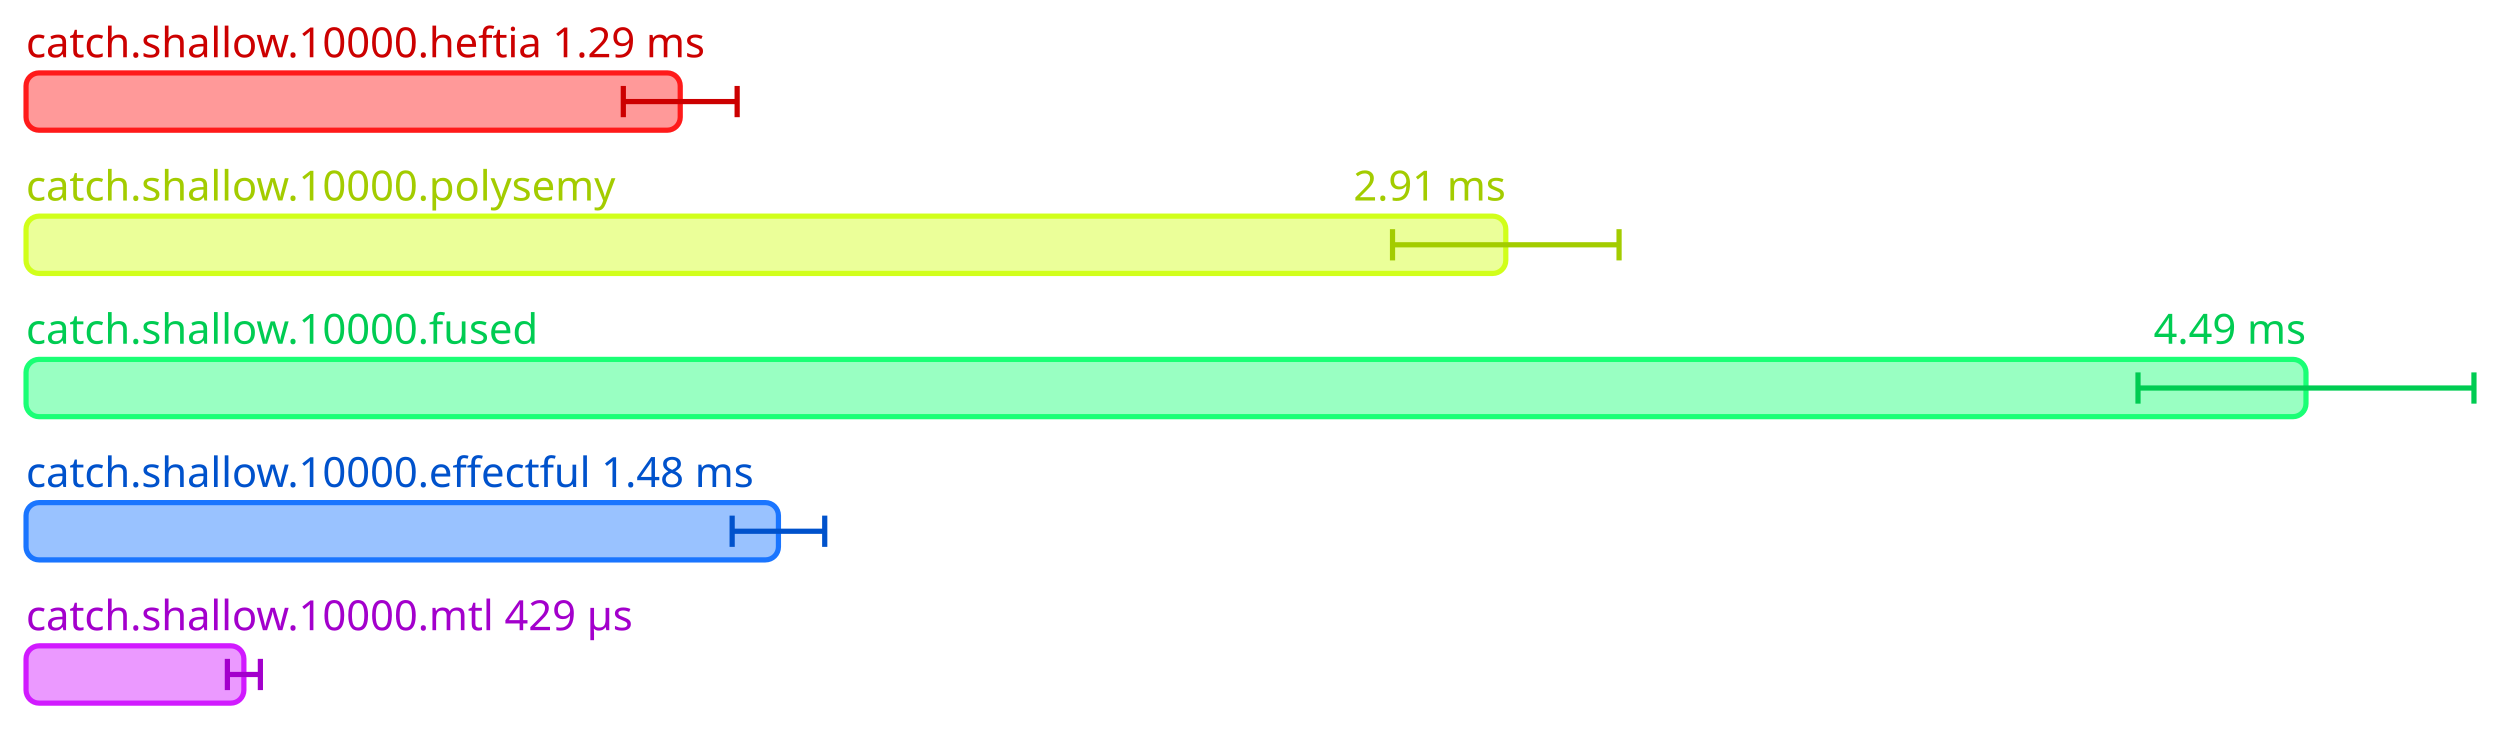
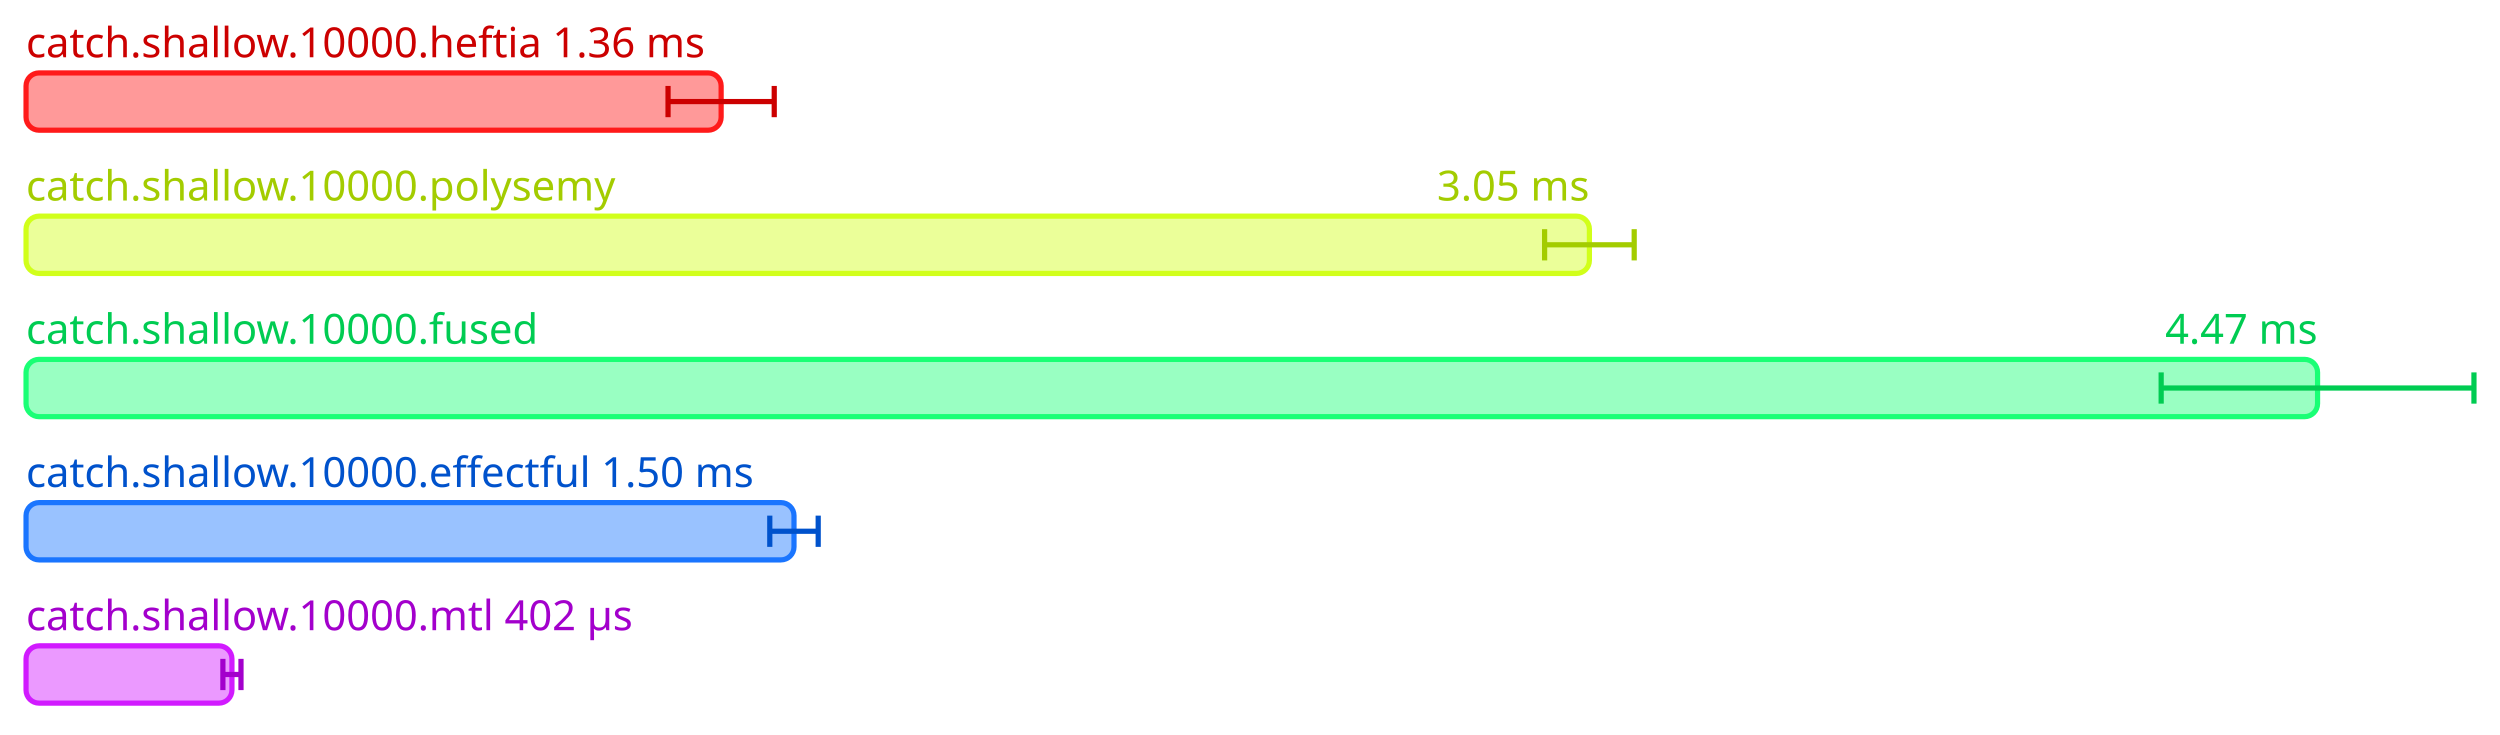
<svg xmlns="http://www.w3.org/2000/svg" height="282" width="960.0" font-size="16" font-family="sans-serif" stroke-width="2">
  <g transform="translate(10.0 0)">
-     <text fill="hsl(0, 100%, 40%)" y="22">catch.shallow.10000.heftia 1.29 ms</text>
+     <text fill="hsl(0, 100%, 40%)" y="22">catch.shallow.10000.heftia 1.36 ms</text>
    <g>
-       <rect y="28" rx="5" height="22" width="251.209" fill="hsl(0, 100%, 80%)" stroke="hsl(0, 100%, 55%)" />
+       <rect y="28" rx="5" height="22" width="266.917" fill="hsl(0, 100%, 80%)" stroke="hsl(0, 100%, 55%)" />
      <g stroke="hsl(0, 100%, 40%)">
-         <line x1="229.354" x2="273.065" y1="39" y2="39" />
-         <line x1="229.354" x2="229.354" y1="33" y2="45" />
-         <line x1="273.065" x2="273.065" y1="33" y2="45" />
+         <line x1="246.527" x2="287.307" y1="39" y2="39" />
+         <line x1="246.527" x2="246.527" y1="33" y2="45" />
+         <line x1="287.307" x2="287.307" y1="33" y2="45" />
      </g>
    </g>
    <g fill="hsl(72, 100%, 40%)">
      <text y="77">catch.shallow.10000.polysemy</text>
-       <text y="77" x="568.224" text-anchor="end">2.91 ms</text>
+       <text y="77" x="600.329" text-anchor="end">3.05 ms</text>
    </g>
    <g>
-       <rect y="83" rx="5" height="22" width="568.224" fill="hsl(72, 100%, 80%)" stroke="hsl(72, 100%, 55%)" />
+       <rect y="83" rx="5" height="22" width="600.329" fill="hsl(72, 100%, 80%)" stroke="hsl(72, 100%, 55%)" />
      <g stroke="hsl(72, 100%, 40%)">
-         <line x1="524.727" x2="611.72" y1="94" y2="94" />
-         <line x1="524.727" x2="524.727" y1="88" y2="100" />
-         <line x1="611.72" x2="611.72" y1="88" y2="100" />
+         <line x1="583.127" x2="617.532" y1="94" y2="94" />
+         <line x1="583.127" x2="583.127" y1="88" y2="100" />
+         <line x1="617.532" x2="617.532" y1="88" y2="100" />
      </g>
    </g>
    <g fill="hsl(144, 100%, 40%)">
      <text y="132">catch.shallow.10000.fused</text>
-       <text y="132" x="875.498" text-anchor="end">4.49 ms</text>
+       <text y="132" x="879.942" text-anchor="end">4.47 ms</text>
    </g>
    <g>
-       <rect y="138" rx="5" height="22" width="875.498" fill="hsl(144, 100%, 80%)" stroke="hsl(144, 100%, 55%)" />
+       <rect y="138" rx="5" height="22" width="879.942" fill="hsl(144, 100%, 80%)" stroke="hsl(144, 100%, 55%)" />
      <g stroke="hsl(144, 100%, 40%)">
-         <line x1="810.995" x2="940.0" y1="149" y2="149" />
-         <line x1="810.995" x2="810.995" y1="143" y2="155" />
+         <line x1="819.885" x2="940.0" y1="149" y2="149" />
+         <line x1="819.885" x2="819.885" y1="143" y2="155" />
        <line x1="940.0" x2="940.0" y1="143" y2="155" />
      </g>
    </g>
-     <text fill="hsl(216, 100%, 40%)" y="187">catch.shallow.10000.effectful 1.48 ms</text>
+     <text fill="hsl(216, 100%, 40%)" y="187">catch.shallow.10000.effectful 1.50 ms</text>
    <g>
-       <rect y="193" rx="5" height="22" width="288.921" fill="hsl(216, 100%, 80%)" stroke="hsl(216, 100%, 55%)" />
+       <rect y="193" rx="5" height="22" width="294.894" fill="hsl(216, 100%, 80%)" stroke="hsl(216, 100%, 55%)" />
      <g stroke="hsl(216, 100%, 40%)">
-         <line x1="271.147" x2="306.696" y1="204" y2="204" />
-         <line x1="271.147" x2="271.147" y1="198" y2="210" />
-         <line x1="306.696" x2="306.696" y1="198" y2="210" />
+         <line x1="285.598" x2="304.19" y1="204" y2="204" />
+         <line x1="285.598" x2="285.598" y1="198" y2="210" />
+         <line x1="304.19" x2="304.19" y1="198" y2="210" />
      </g>
    </g>
-     <text fill="hsl(288, 100%, 40%)" y="242">catch.shallow.10000.mtl 429  μs</text>
+     <text fill="hsl(288, 100%, 40%)" y="242">catch.shallow.10000.mtl 402  μs</text>
    <g>
-       <rect y="248" rx="5" height="22" width="83.65" fill="hsl(288, 100%, 80%)" stroke="hsl(288, 100%, 55%)" />
+       <rect y="248" rx="5" height="22" width="79.065" fill="hsl(288, 100%, 80%)" stroke="hsl(288, 100%, 55%)" />
      <g stroke="hsl(288, 100%, 40%)">
-         <line x1="77.316" x2="89.985" y1="259" y2="259" />
-         <line x1="77.316" x2="77.316" y1="253" y2="265" />
-         <line x1="89.985" x2="89.985" y1="253" y2="265" />
+         <line x1="75.59" x2="82.54" y1="259" y2="259" />
+         <line x1="75.59" x2="75.59" y1="253" y2="265" />
+         <line x1="82.54" x2="82.54" y1="253" y2="265" />
      </g>
    </g>
  </g>
</svg>
